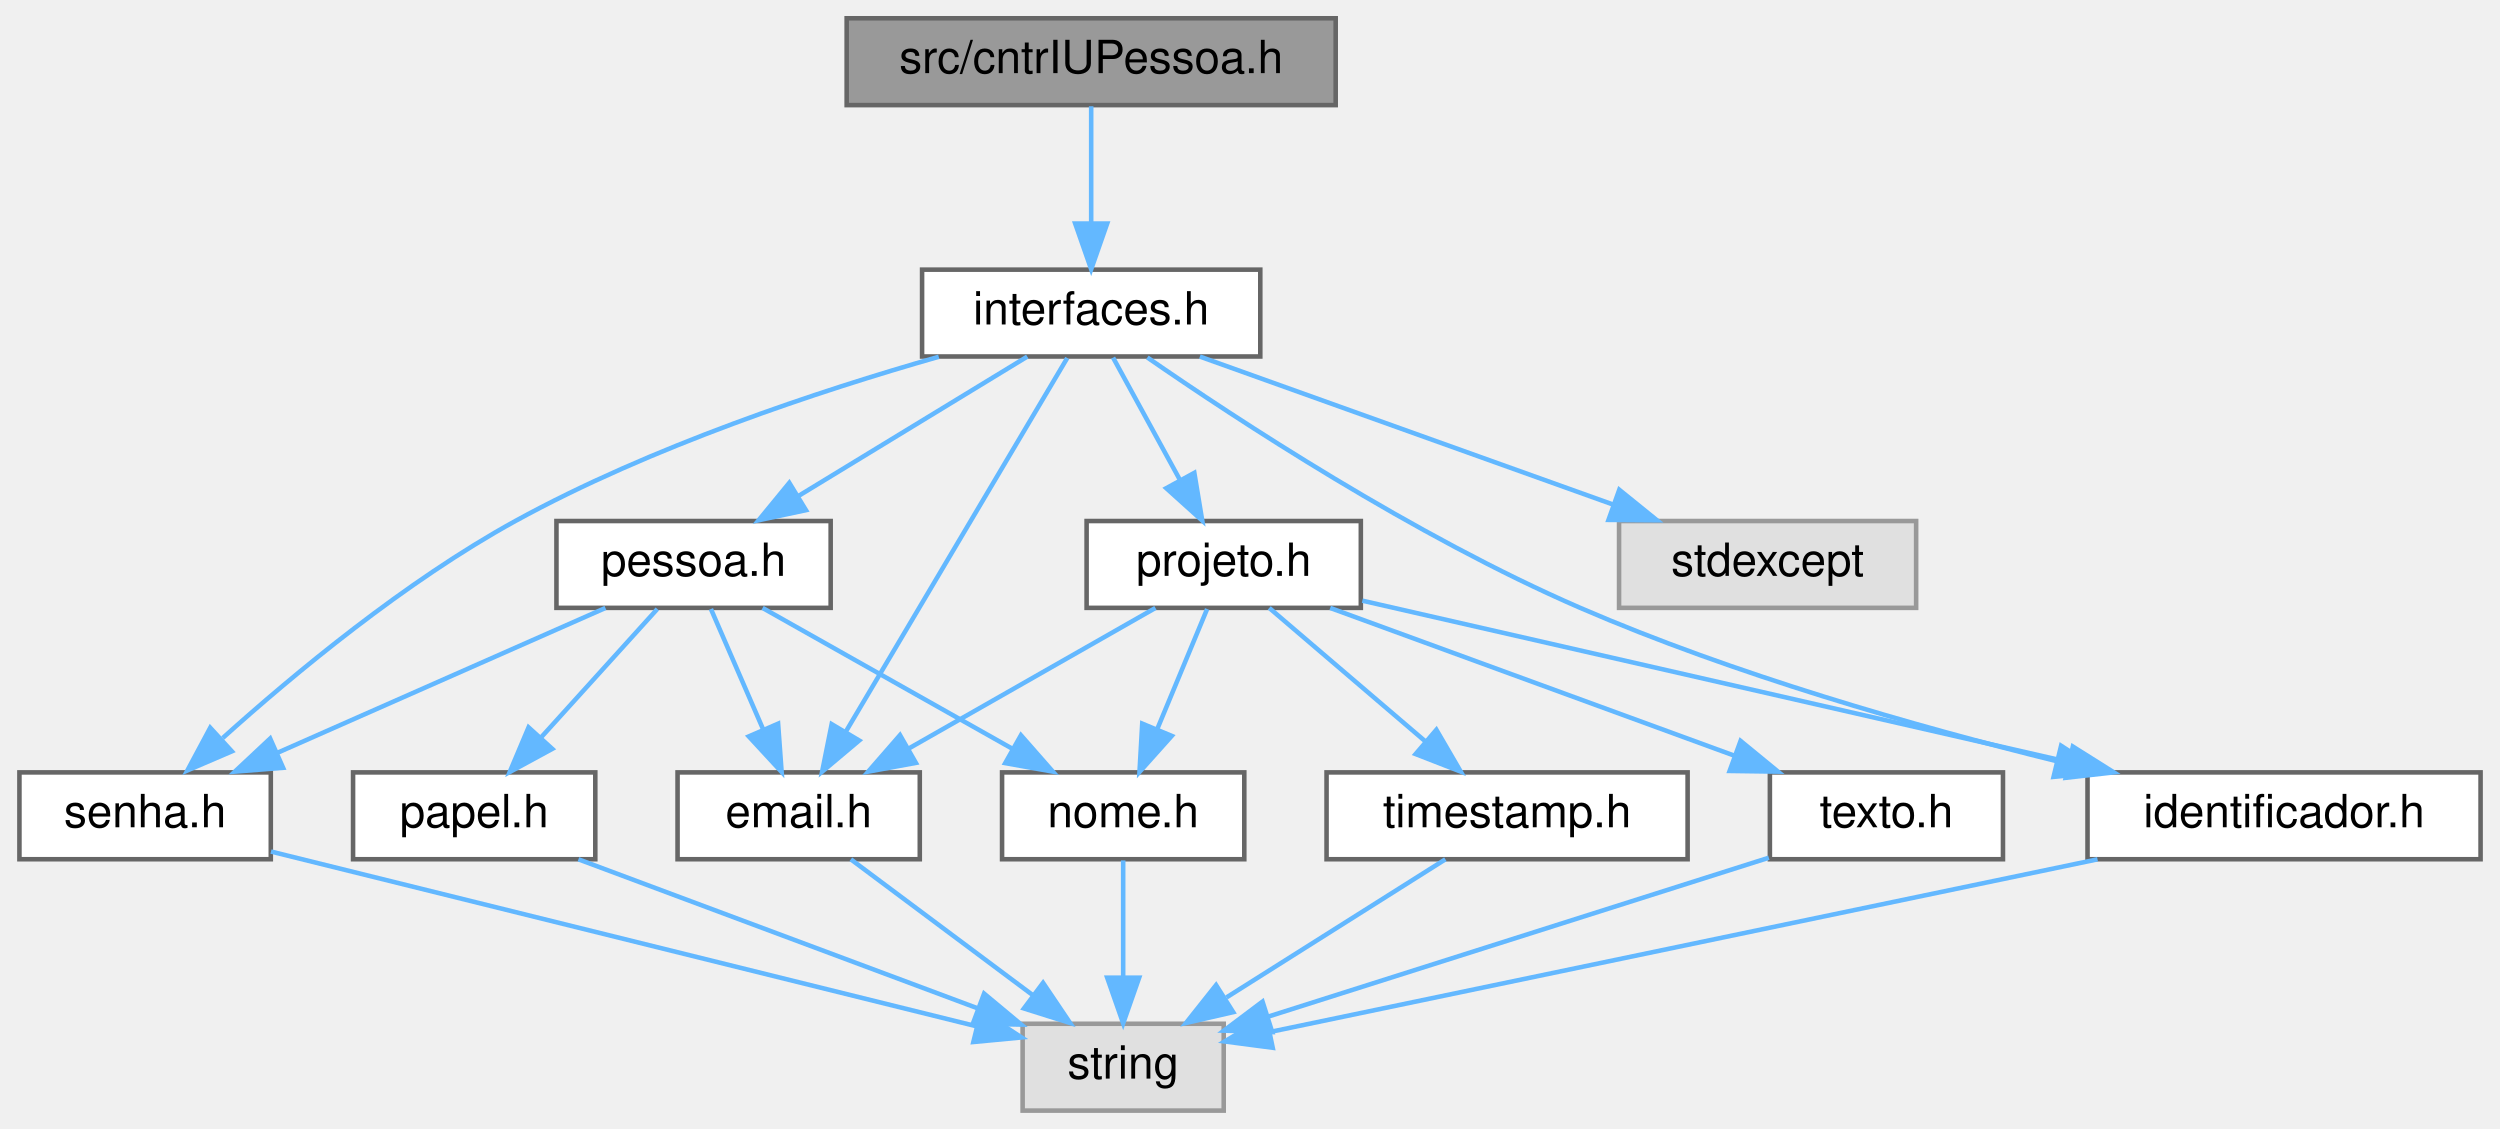
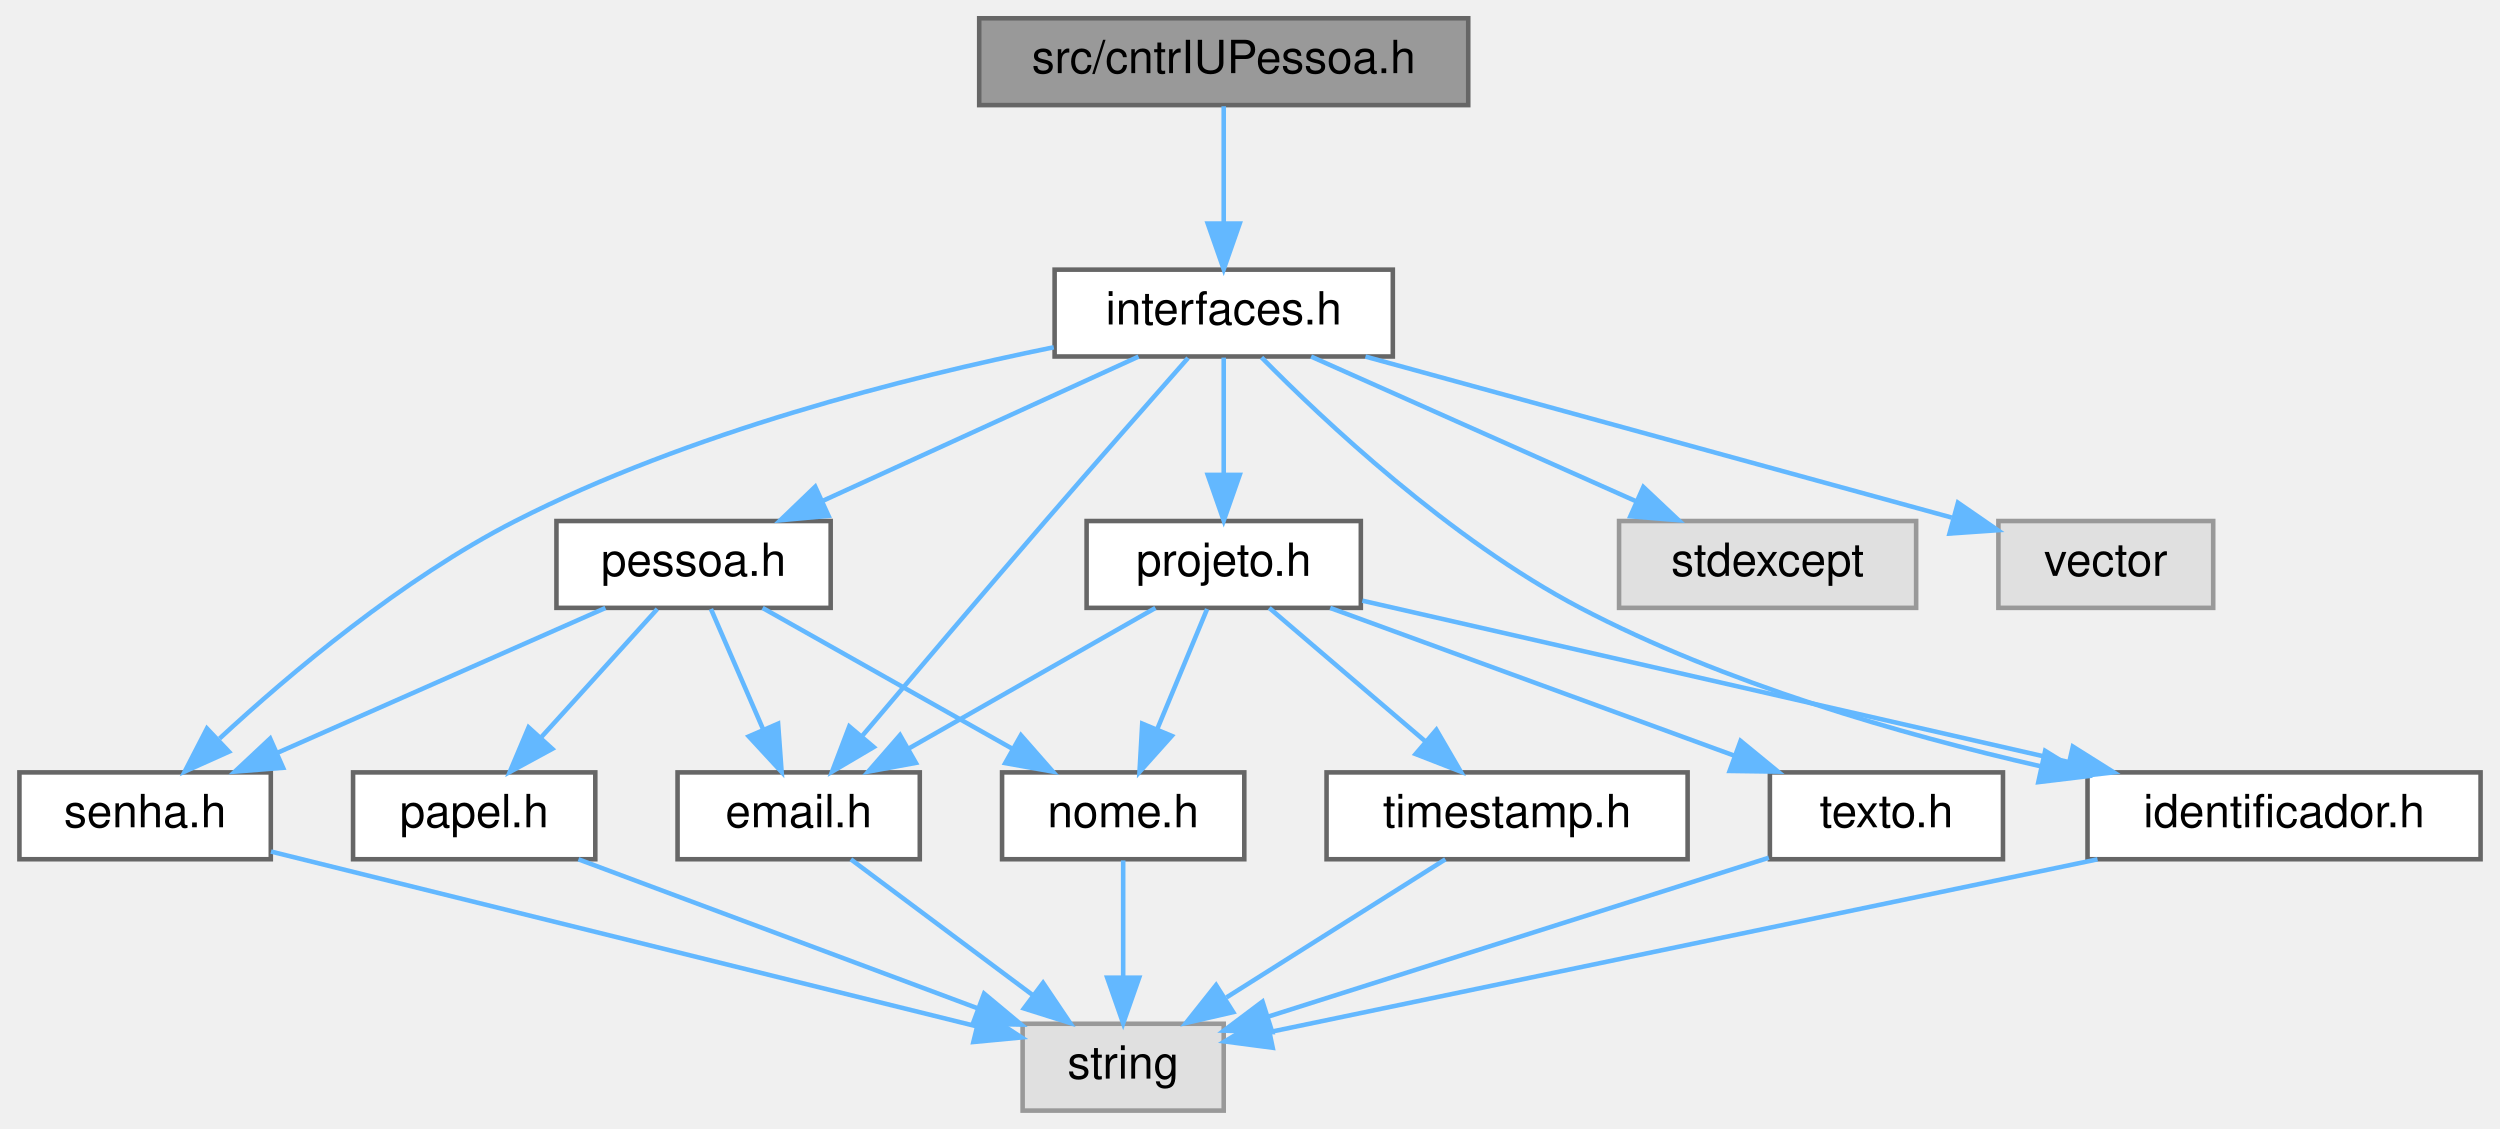
<svg xmlns="http://www.w3.org/2000/svg" xmlns:xlink="http://www.w3.org/1999/xlink" width="547pt" height="247pt" viewBox="0.00 0.00 546.50 247.00">
  <g id="graph0" class="graph" transform="scale(1 1) rotate(0) translate(4 243)">
    <g id="Node000001" class="node">
      <g id="a_Node000001">
        <a xlink:title=" ">
-           <polygon fill="#999999" stroke="#666666" points="288,-239 181,-239 181,-220 288,-220 288,-239" />
-           <text text-anchor="middle" x="234.5" y="-227" font-family="Helvetica,sans-Serif" font-size="10.00">src/cntrIUPessoa.h</text>
+           <polygon fill="#999999" stroke="#666666" points="317,-239 210,-239 210,-220 317,-220 317,-239" />
+           <text text-anchor="middle" x="263.5" y="-227" font-family="Helvetica,sans-Serif" font-size="10.00">src/cntrIUPessoa.h</text>
        </a>
      </g>
    </g>
    <g id="Node000002" class="node">
      <g id="a_Node000002">
        <a xlink:href="interfaces_8h.html" target="_top" xlink:title=" ">
-           <polygon fill="white" stroke="#666666" points="271.5,-184 197.5,-184 197.5,-165 271.5,-165 271.5,-184" />
-           <text text-anchor="middle" x="234.5" y="-172" font-family="Helvetica,sans-Serif" font-size="10.00">interfaces.h</text>
+           <polygon fill="white" stroke="#666666" points="300.5,-184 226.5,-184 226.5,-165 300.5,-165 300.5,-184" />
+           <text text-anchor="middle" x="263.5" y="-172" font-family="Helvetica,sans-Serif" font-size="10.00">interfaces.h</text>
        </a>
      </g>
    </g>
    <g id="edge1_Node000001_Node000002" class="edge">
      <g id="a_edge1_Node000001_Node000002">
        <a xlink:title=" ">
-           <path fill="none" stroke="#63b8ff" d="M234.5,-219.75C234.5,-212.8 234.5,-202.85 234.5,-194.13" />
-           <polygon fill="#63b8ff" stroke="#63b8ff" points="238,-194.09 234.5,-184.09 231,-194.09 238,-194.09" />
+           <path fill="none" stroke="#63b8ff" d="M263.5,-219.75C263.5,-212.8 263.5,-202.85 263.5,-194.13" />
+           <polygon fill="#63b8ff" stroke="#63b8ff" points="267,-194.09 263.5,-184.09 260,-194.09 267,-194.09" />
        </a>
      </g>
    </g>
    <g id="Node000003" class="node">
      <g id="a_Node000003">
        <a xlink:href="email_8h.html" target="_top" xlink:title=" ">
          <polygon fill="white" stroke="#666666" points="197,-74 144,-74 144,-55 197,-55 197,-74" />
          <text text-anchor="middle" x="170.5" y="-62" font-family="Helvetica,sans-Serif" font-size="10.00">email.h</text>
        </a>
      </g>
    </g>
    <g id="edge2_Node000002_Node000003" class="edge">
      <g id="a_edge2_Node000002_Node000003">
        <a xlink:title=" ">
-           <path fill="none" stroke="#63b8ff" d="M229.26,-164.66C218.71,-146.85 194.72,-106.37 180.87,-83.01" />
-           <polygon fill="#63b8ff" stroke="#63b8ff" points="183.74,-80.98 175.63,-74.16 177.72,-84.55 183.74,-80.98" />
+           <path fill="none" stroke="#63b8ff" d="M255.69,-164.67C247.79,-155.71 235.24,-141.44 224.5,-129 210.82,-113.16 195.36,-94.95 184.5,-82.1" />
+           <polygon fill="#63b8ff" stroke="#63b8ff" points="186.92,-79.54 177.8,-74.16 181.57,-84.06 186.92,-79.54" />
        </a>
      </g>
    </g>
    <g id="Node000005" class="node">
      <g id="a_Node000005">
        <a xlink:href="senha_8h.html" target="_top" xlink:title=" ">
          <polygon fill="white" stroke="#666666" points="55,-74 0,-74 0,-55 55,-55 55,-74" />
          <text text-anchor="middle" x="27.5" y="-62" font-family="Helvetica,sans-Serif" font-size="10.00">senha.h</text>
        </a>
      </g>
    </g>
    <g id="edge4_Node000002_Node000005" class="edge">
      <g id="a_edge4_Node000002_Node000005">
        <a xlink:title=" ">
-           <path fill="none" stroke="#63b8ff" d="M201.15,-164.94C175,-157.48 138.19,-145.3 108.5,-129 84.45,-115.79 60.11,-95.58 44.48,-81.52" />
-           <polygon fill="#63b8ff" stroke="#63b8ff" points="46.48,-78.61 36.75,-74.43 41.75,-83.77 46.48,-78.61" />
+           <path fill="none" stroke="#63b8ff" d="M226.31,-167.02C193.94,-160.42 146.4,-148.36 108.5,-129 83.79,-116.38 59.26,-95.71 43.78,-81.4" />
+           <polygon fill="#63b8ff" stroke="#63b8ff" points="45.84,-78.53 36.17,-74.19 41.03,-83.61 45.84,-78.53" />
        </a>
      </g>
    </g>
    <g id="Node000006" class="node">
      <g id="a_Node000006">
        <a xlink:href="pessoa_8h.html" target="_top" xlink:title=" ">
          <polygon fill="white" stroke="#666666" points="177.5,-129 117.5,-129 117.5,-110 177.5,-110 177.5,-129" />
          <text text-anchor="middle" x="147.5" y="-117" font-family="Helvetica,sans-Serif" font-size="10.00">pessoa.h</text>
        </a>
      </g>
    </g>
    <g id="edge6_Node000002_Node000006" class="edge">
      <g id="a_edge6_Node000002_Node000006">
        <a xlink:title=" ">
-           <path fill="none" stroke="#63b8ff" d="M220.52,-164.98C207.03,-156.77 186.37,-144.18 170.46,-134.49" />
-           <polygon fill="#63b8ff" stroke="#63b8ff" points="172.09,-131.38 161.73,-129.17 168.45,-137.36 172.09,-131.38" />
+           <path fill="none" stroke="#63b8ff" d="M244.86,-164.98C226.2,-156.46 197.25,-143.23 175.76,-133.41" />
+           <polygon fill="#63b8ff" stroke="#63b8ff" points="177.03,-130.14 166.48,-129.17 174.12,-136.51 177.03,-130.14" />
        </a>
      </g>
    </g>
    <g id="Node000009" class="node">
      <g id="a_Node000009">
        <a xlink:href="projeto_8h.html" target="_top" xlink:title=" ">
          <polygon fill="white" stroke="#666666" points="293.5,-129 233.5,-129 233.5,-110 293.5,-110 293.5,-129" />
          <text text-anchor="middle" x="263.5" y="-117" font-family="Helvetica,sans-Serif" font-size="10.00">projeto.h</text>
        </a>
      </g>
    </g>
    <g id="edge13_Node000002_Node000009" class="edge">
      <g id="a_edge13_Node000002_Node000009">
        <a xlink:title=" ">
-           <path fill="none" stroke="#63b8ff" d="M239.29,-164.75C243.26,-157.49 249.03,-146.95 253.93,-137.98" />
-           <polygon fill="#63b8ff" stroke="#63b8ff" points="257.07,-139.54 258.8,-129.09 250.93,-136.18 257.07,-139.54" />
+           <path fill="none" stroke="#63b8ff" d="M263.5,-164.75C263.5,-157.8 263.5,-147.85 263.5,-139.13" />
+           <polygon fill="#63b8ff" stroke="#63b8ff" points="267,-139.09 263.5,-129.09 260,-139.09 267,-139.09" />
        </a>
      </g>
    </g>
    <g id="Node000010" class="node">
      <g id="a_Node000010">
        <a xlink:href="identificador_8h.html" target="_top" xlink:title=" ">
          <polygon fill="white" stroke="#666666" points="538.5,-74 452.5,-74 452.5,-55 538.5,-55 538.5,-74" />
          <text text-anchor="middle" x="495.5" y="-62" font-family="Helvetica,sans-Serif" font-size="10.00">identificador.h</text>
        </a>
      </g>
    </g>
    <g id="edge22_Node000002_Node000010" class="edge">
      <g id="a_edge22_Node000002_Node000010">
        <a xlink:title=" ">
-           <path fill="none" stroke="#63b8ff" d="M246.79,-164.78C266.13,-151.4 305.22,-125.7 341.5,-110 375.12,-95.45 414.87,-84.1 445.57,-76.5" />
-           <polygon fill="#63b8ff" stroke="#63b8ff" points="446.72,-79.83 455.61,-74.07 445.07,-73.02 446.72,-79.83" />
+           <path fill="none" stroke="#63b8ff" d="M271.78,-164.79C285.19,-151.19 313.04,-124.9 341.5,-110 373.07,-93.47 411.58,-82.35 442.19,-75.35" />
+           <polygon fill="#63b8ff" stroke="#63b8ff" points="443.23,-78.71 452.25,-73.14 441.73,-71.87 443.23,-78.71" />
        </a>
      </g>
    </g>
    <g id="Node000013" class="node">
      <g id="a_Node000013">
        <a xlink:title=" ">
          <polygon fill="#e0e0e0" stroke="#999999" points="415,-129 350,-129 350,-110 415,-110 415,-129" />
          <text text-anchor="middle" x="382.5" y="-117" font-family="Helvetica,sans-Serif" font-size="10.00">stdexcept</text>
        </a>
      </g>
    </g>
    <g id="edge23_Node000002_Node000013" class="edge">
      <g id="a_edge23_Node000002_Node000013">
        <a xlink:title=" ">
-           <path fill="none" stroke="#63b8ff" d="M258.28,-164.98C282.73,-156.23 321.03,-142.51 348.65,-132.62" />
-           <polygon fill="#63b8ff" stroke="#63b8ff" points="350.05,-135.84 358.29,-129.17 347.69,-129.25 350.05,-135.84" />
+           <path fill="none" stroke="#63b8ff" d="M282.62,-164.98C301.85,-156.42 331.73,-143.11 353.81,-133.28" />
+           <polygon fill="#63b8ff" stroke="#63b8ff" points="355.32,-136.44 363.03,-129.17 352.47,-130.04 355.32,-136.44" />
+         </a>
+       </g>
+     </g>
+     <g id="Node000014" class="node">
+       <g id="a_Node000014">
+         <a xlink:title=" ">
+           <polygon fill="#e0e0e0" stroke="#999999" points="480,-129 433,-129 433,-110 480,-110 480,-129" />
+           <text text-anchor="middle" x="456.5" y="-117" font-family="Helvetica,sans-Serif" font-size="10.00">vector</text>
+         </a>
+       </g>
+     </g>
+     <g id="edge24_Node000002_Node000014" class="edge">
+       <g id="a_edge24_Node000002_Node000014">
+         <a xlink:title=" ">
+           <path fill="none" stroke="#63b8ff" d="M294.51,-164.98C329.62,-155.34 386.62,-139.69 422.8,-129.75" />
+           <polygon fill="#63b8ff" stroke="#63b8ff" points="424.15,-133.01 432.87,-126.99 422.3,-126.26 424.15,-133.01" />
        </a>
      </g>
    </g>
    <g id="Node000004" class="node">
      <g id="a_Node000004">
        <a xlink:title=" ">
          <polygon fill="#e0e0e0" stroke="#999999" points="263.5,-19 219.5,-19 219.5,0 263.5,0 263.5,-19" />
          <text text-anchor="middle" x="241.5" y="-7" font-family="Helvetica,sans-Serif" font-size="10.00">string</text>
        </a>
      </g>
    </g>
    <g id="edge3_Node000003_Node000004" class="edge">
      <g id="a_edge3_Node000003_Node000004">
        <a xlink:title=" ">
          <path fill="none" stroke="#63b8ff" d="M181.91,-54.98C192.61,-47 208.84,-34.88 221.66,-25.31" />
          <polygon fill="#63b8ff" stroke="#63b8ff" points="223.97,-27.96 229.89,-19.17 219.78,-22.35 223.97,-27.96" />
        </a>
      </g>
    </g>
    <g id="edge5_Node000005_Node000004" class="edge">
      <g id="a_edge5_Node000005_Node000004">
        <a xlink:title=" ">
          <path fill="none" stroke="#63b8ff" d="M55.04,-56.68C94.67,-46.86 167.61,-28.8 209.56,-18.41" />
          <polygon fill="#63b8ff" stroke="#63b8ff" points="210.4,-21.81 219.26,-16.01 208.72,-15.01 210.4,-21.81" />
        </a>
      </g>
    </g>
    <g id="edge7_Node000006_Node000003" class="edge">
      <g id="a_edge7_Node000006_Node000003">
        <a xlink:title=" ">
          <path fill="none" stroke="#63b8ff" d="M151.3,-109.75C154.41,-102.57 158.92,-92.18 162.79,-83.27" />
          <polygon fill="#63b8ff" stroke="#63b8ff" points="166,-84.66 166.77,-74.09 159.58,-81.87 166,-84.66" />
        </a>
      </g>
    </g>
    <g id="edge10_Node000006_Node000005" class="edge">
      <g id="a_edge10_Node000006_Node000005">
        <a xlink:title=" ">
          <path fill="none" stroke="#63b8ff" d="M128.22,-109.98C108.83,-101.42 78.69,-88.11 56.43,-78.28" />
          <polygon fill="#63b8ff" stroke="#63b8ff" points="57.69,-75.01 47.13,-74.17 54.86,-81.41 57.69,-75.01" />
        </a>
      </g>
    </g>
    <g id="Node000007" class="node">
      <g id="a_Node000007">
        <a xlink:href="nome_8h.html" target="_top" xlink:title=" ">
          <polygon fill="white" stroke="#666666" points="268,-74 215,-74 215,-55 268,-55 268,-74" />
          <text text-anchor="middle" x="241.5" y="-62" font-family="Helvetica,sans-Serif" font-size="10.00">nome.h</text>
        </a>
      </g>
    </g>
    <g id="edge8_Node000006_Node000007" class="edge">
      <g id="a_edge8_Node000006_Node000007">
        <a xlink:title=" ">
          <path fill="none" stroke="#63b8ff" d="M162.6,-109.98C177.32,-101.69 199.92,-88.94 217.17,-79.22" />
          <polygon fill="#63b8ff" stroke="#63b8ff" points="219.13,-82.13 226.12,-74.17 215.69,-76.03 219.13,-82.13" />
        </a>
      </g>
    </g>
    <g id="Node000008" class="node">
      <g id="a_Node000008">
        <a xlink:href="papel_8h.html" target="_top" xlink:title=" ">
          <polygon fill="white" stroke="#666666" points="126,-74 73,-74 73,-55 126,-55 126,-74" />
          <text text-anchor="middle" x="99.5" y="-62" font-family="Helvetica,sans-Serif" font-size="10.00">papel.h</text>
        </a>
      </g>
    </g>
    <g id="edge11_Node000006_Node000008" class="edge">
      <g id="a_edge11_Node000006_Node000008">
        <a xlink:title=" ">
          <path fill="none" stroke="#63b8ff" d="M139.57,-109.75C132.65,-102.11 122.43,-90.82 114.05,-81.56" />
          <polygon fill="#63b8ff" stroke="#63b8ff" points="116.59,-79.15 107.28,-74.09 111.4,-83.85 116.59,-79.15" />
        </a>
      </g>
    </g>
    <g id="edge9_Node000007_Node000004" class="edge">
      <g id="a_edge9_Node000007_Node000004">
        <a xlink:title=" ">
          <path fill="none" stroke="#63b8ff" d="M241.5,-54.75C241.5,-47.8 241.5,-37.85 241.5,-29.13" />
          <polygon fill="#63b8ff" stroke="#63b8ff" points="245,-29.09 241.5,-19.09 238,-29.09 245,-29.09" />
        </a>
      </g>
    </g>
    <g id="edge12_Node000008_Node000004" class="edge">
      <g id="a_edge12_Node000008_Node000004">
        <a xlink:title=" ">
          <path fill="none" stroke="#63b8ff" d="M122.31,-54.98C145.95,-46.16 183.08,-32.31 209.61,-22.4" />
          <polygon fill="#63b8ff" stroke="#63b8ff" points="211.07,-25.6 219.21,-18.82 208.62,-19.04 211.07,-25.6" />
        </a>
      </g>
    </g>
    <g id="edge14_Node000009_Node000003" class="edge">
      <g id="a_edge14_Node000009_Node000003">
        <a xlink:title=" ">
          <path fill="none" stroke="#63b8ff" d="M248.56,-109.98C234,-101.69 211.63,-88.94 194.57,-79.22" />
          <polygon fill="#63b8ff" stroke="#63b8ff" points="196.14,-76.08 185.71,-74.17 192.67,-82.16 196.14,-76.08" />
        </a>
      </g>
    </g>
    <g id="edge17_Node000009_Node000007" class="edge">
      <g id="a_edge17_Node000009_Node000007">
        <a xlink:title=" ">
          <path fill="none" stroke="#63b8ff" d="M259.87,-109.75C256.92,-102.65 252.67,-92.4 248.99,-83.56" />
          <polygon fill="#63b8ff" stroke="#63b8ff" points="252.13,-81.98 245.07,-74.09 245.67,-84.67 252.13,-81.98" />
        </a>
      </g>
    </g>
    <g id="edge15_Node000009_Node000010" class="edge">
      <g id="a_edge15_Node000009_Node000010">
        <a xlink:title=" ">
          <path fill="none" stroke="#63b8ff" d="M293.83,-111.57C333.19,-102.58 402.29,-86.79 448.48,-76.24" />
          <polygon fill="#63b8ff" stroke="#63b8ff" points="449.29,-79.65 458.26,-74.01 447.73,-72.82 449.29,-79.65" />
        </a>
      </g>
    </g>
    <g id="Node000011" class="node">
      <g id="a_Node000011">
        <a xlink:href="texto_8h.html" target="_top" xlink:title=" ">
          <polygon fill="white" stroke="#666666" points="434,-74 383,-74 383,-55 434,-55 434,-74" />
          <text text-anchor="middle" x="408.5" y="-62" font-family="Helvetica,sans-Serif" font-size="10.00">texto.h</text>
        </a>
      </g>
    </g>
    <g id="edge18_Node000009_Node000011" class="edge">
      <g id="a_edge18_Node000009_Node000011">
        <a xlink:title=" ">
          <path fill="none" stroke="#63b8ff" d="M286.8,-109.98C310.75,-101.23 348.28,-87.51 375.33,-77.62" />
          <polygon fill="#63b8ff" stroke="#63b8ff" points="376.59,-80.89 384.78,-74.17 374.19,-74.32 376.59,-80.89" />
        </a>
      </g>
    </g>
    <g id="Node000012" class="node">
      <g id="a_Node000012">
        <a xlink:href="timestamp_8h.html" target="_top" xlink:title=" ">
          <polygon fill="white" stroke="#666666" points="365,-74 286,-74 286,-55 365,-55 365,-74" />
          <text text-anchor="middle" x="325.5" y="-62" font-family="Helvetica,sans-Serif" font-size="10.00">timestamp.h</text>
        </a>
      </g>
    </g>
    <g id="edge20_Node000009_Node000012" class="edge">
      <g id="a_edge20_Node000009_Node000012">
        <a xlink:title=" ">
          <path fill="none" stroke="#63b8ff" d="M273.46,-109.98C282.63,-102.15 296.44,-90.34 307.53,-80.86" />
          <polygon fill="#63b8ff" stroke="#63b8ff" points="310.03,-83.33 315.36,-74.17 305.48,-78.01 310.03,-83.33" />
        </a>
      </g>
    </g>
    <g id="edge16_Node000010_Node000004" class="edge">
      <g id="a_edge16_Node000010_Node000004">
        <a xlink:title=" ">
          <path fill="none" stroke="#63b8ff" d="M454.69,-54.98C404.34,-44.48 319.77,-26.83 273.74,-17.23" />
          <polygon fill="#63b8ff" stroke="#63b8ff" points="274.22,-13.75 263.71,-15.13 272.79,-20.6 274.22,-13.75" />
        </a>
      </g>
    </g>
    <g id="edge19_Node000011_Node000004" class="edge">
      <g id="a_edge19_Node000011_Node000004">
        <a xlink:title=" ">
          <path fill="none" stroke="#63b8ff" d="M382.77,-55.33C353.3,-45.98 304.99,-30.65 273.21,-20.56" />
          <polygon fill="#63b8ff" stroke="#63b8ff" points="274.11,-17.18 263.52,-17.49 271.99,-23.85 274.11,-17.18" />
        </a>
      </g>
    </g>
    <g id="edge21_Node000012_Node000004" class="edge">
      <g id="a_edge21_Node000012_Node000004">
        <a xlink:title=" ">
          <path fill="none" stroke="#63b8ff" d="M312,-54.98C299.1,-46.84 279.4,-34.41 264.1,-24.76" />
          <polygon fill="#63b8ff" stroke="#63b8ff" points="265.57,-21.55 255.24,-19.17 261.83,-27.47 265.57,-21.55" />
        </a>
      </g>
    </g>
  </g>
</svg>
